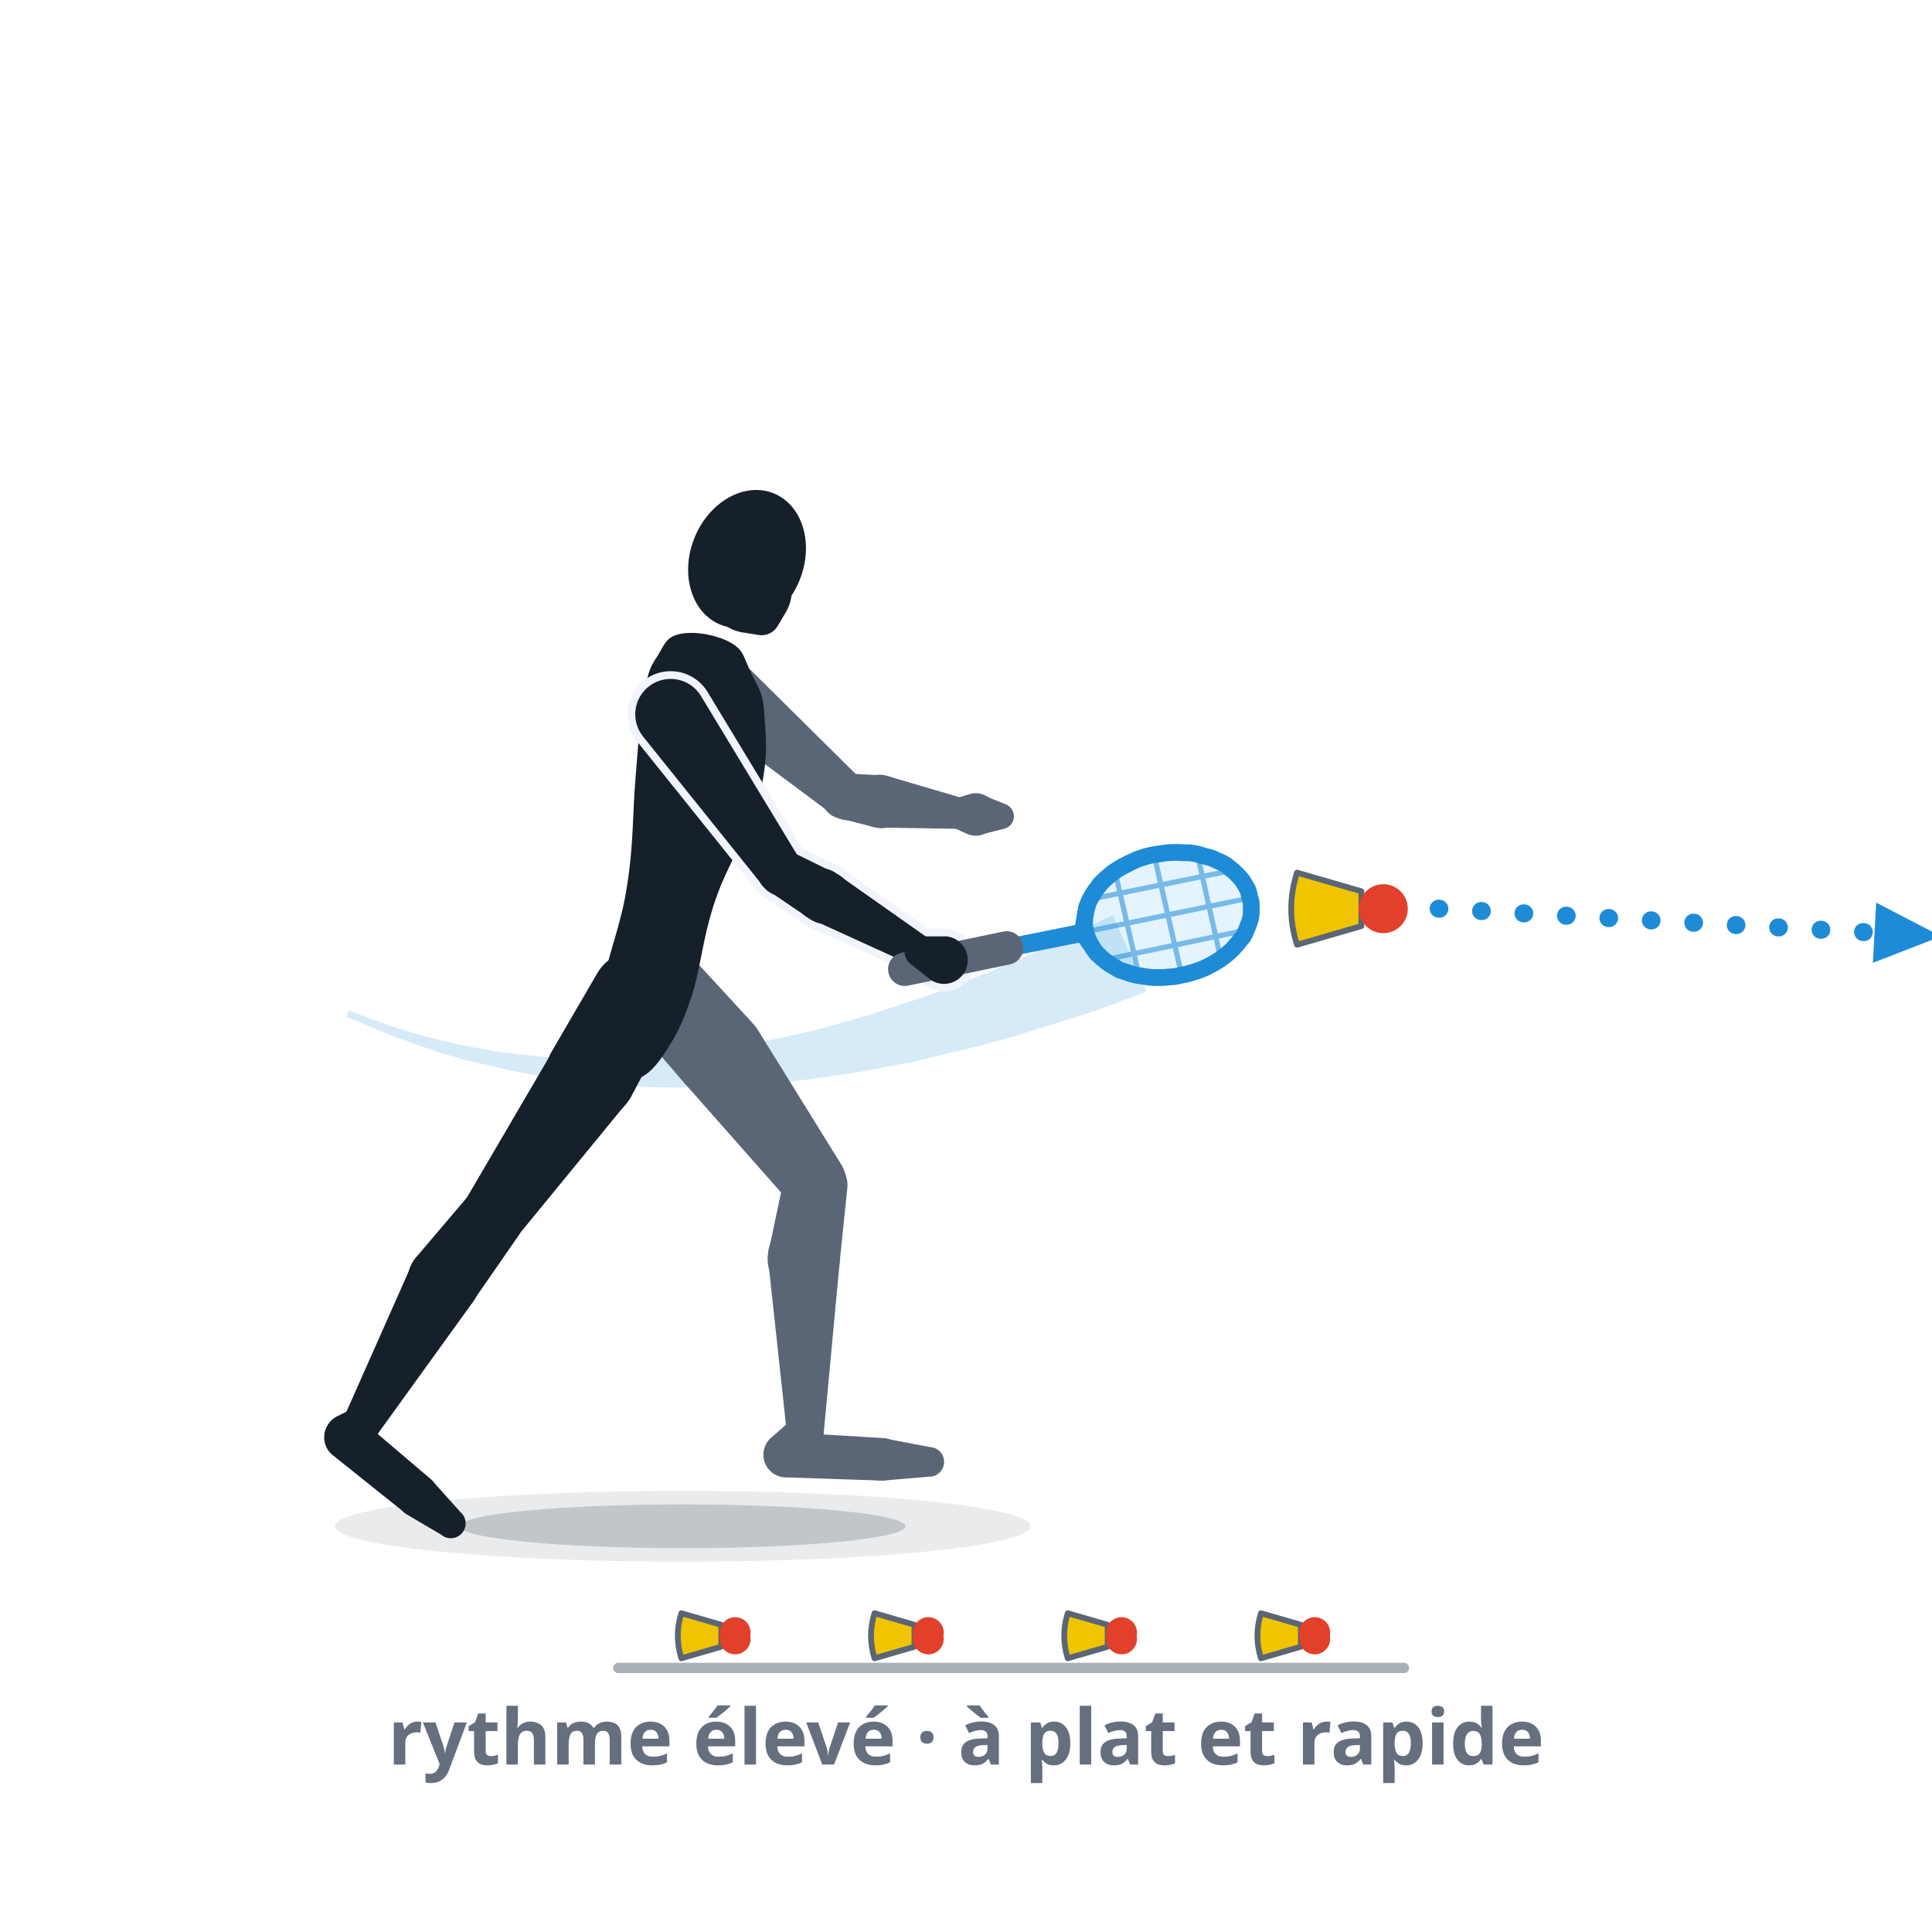
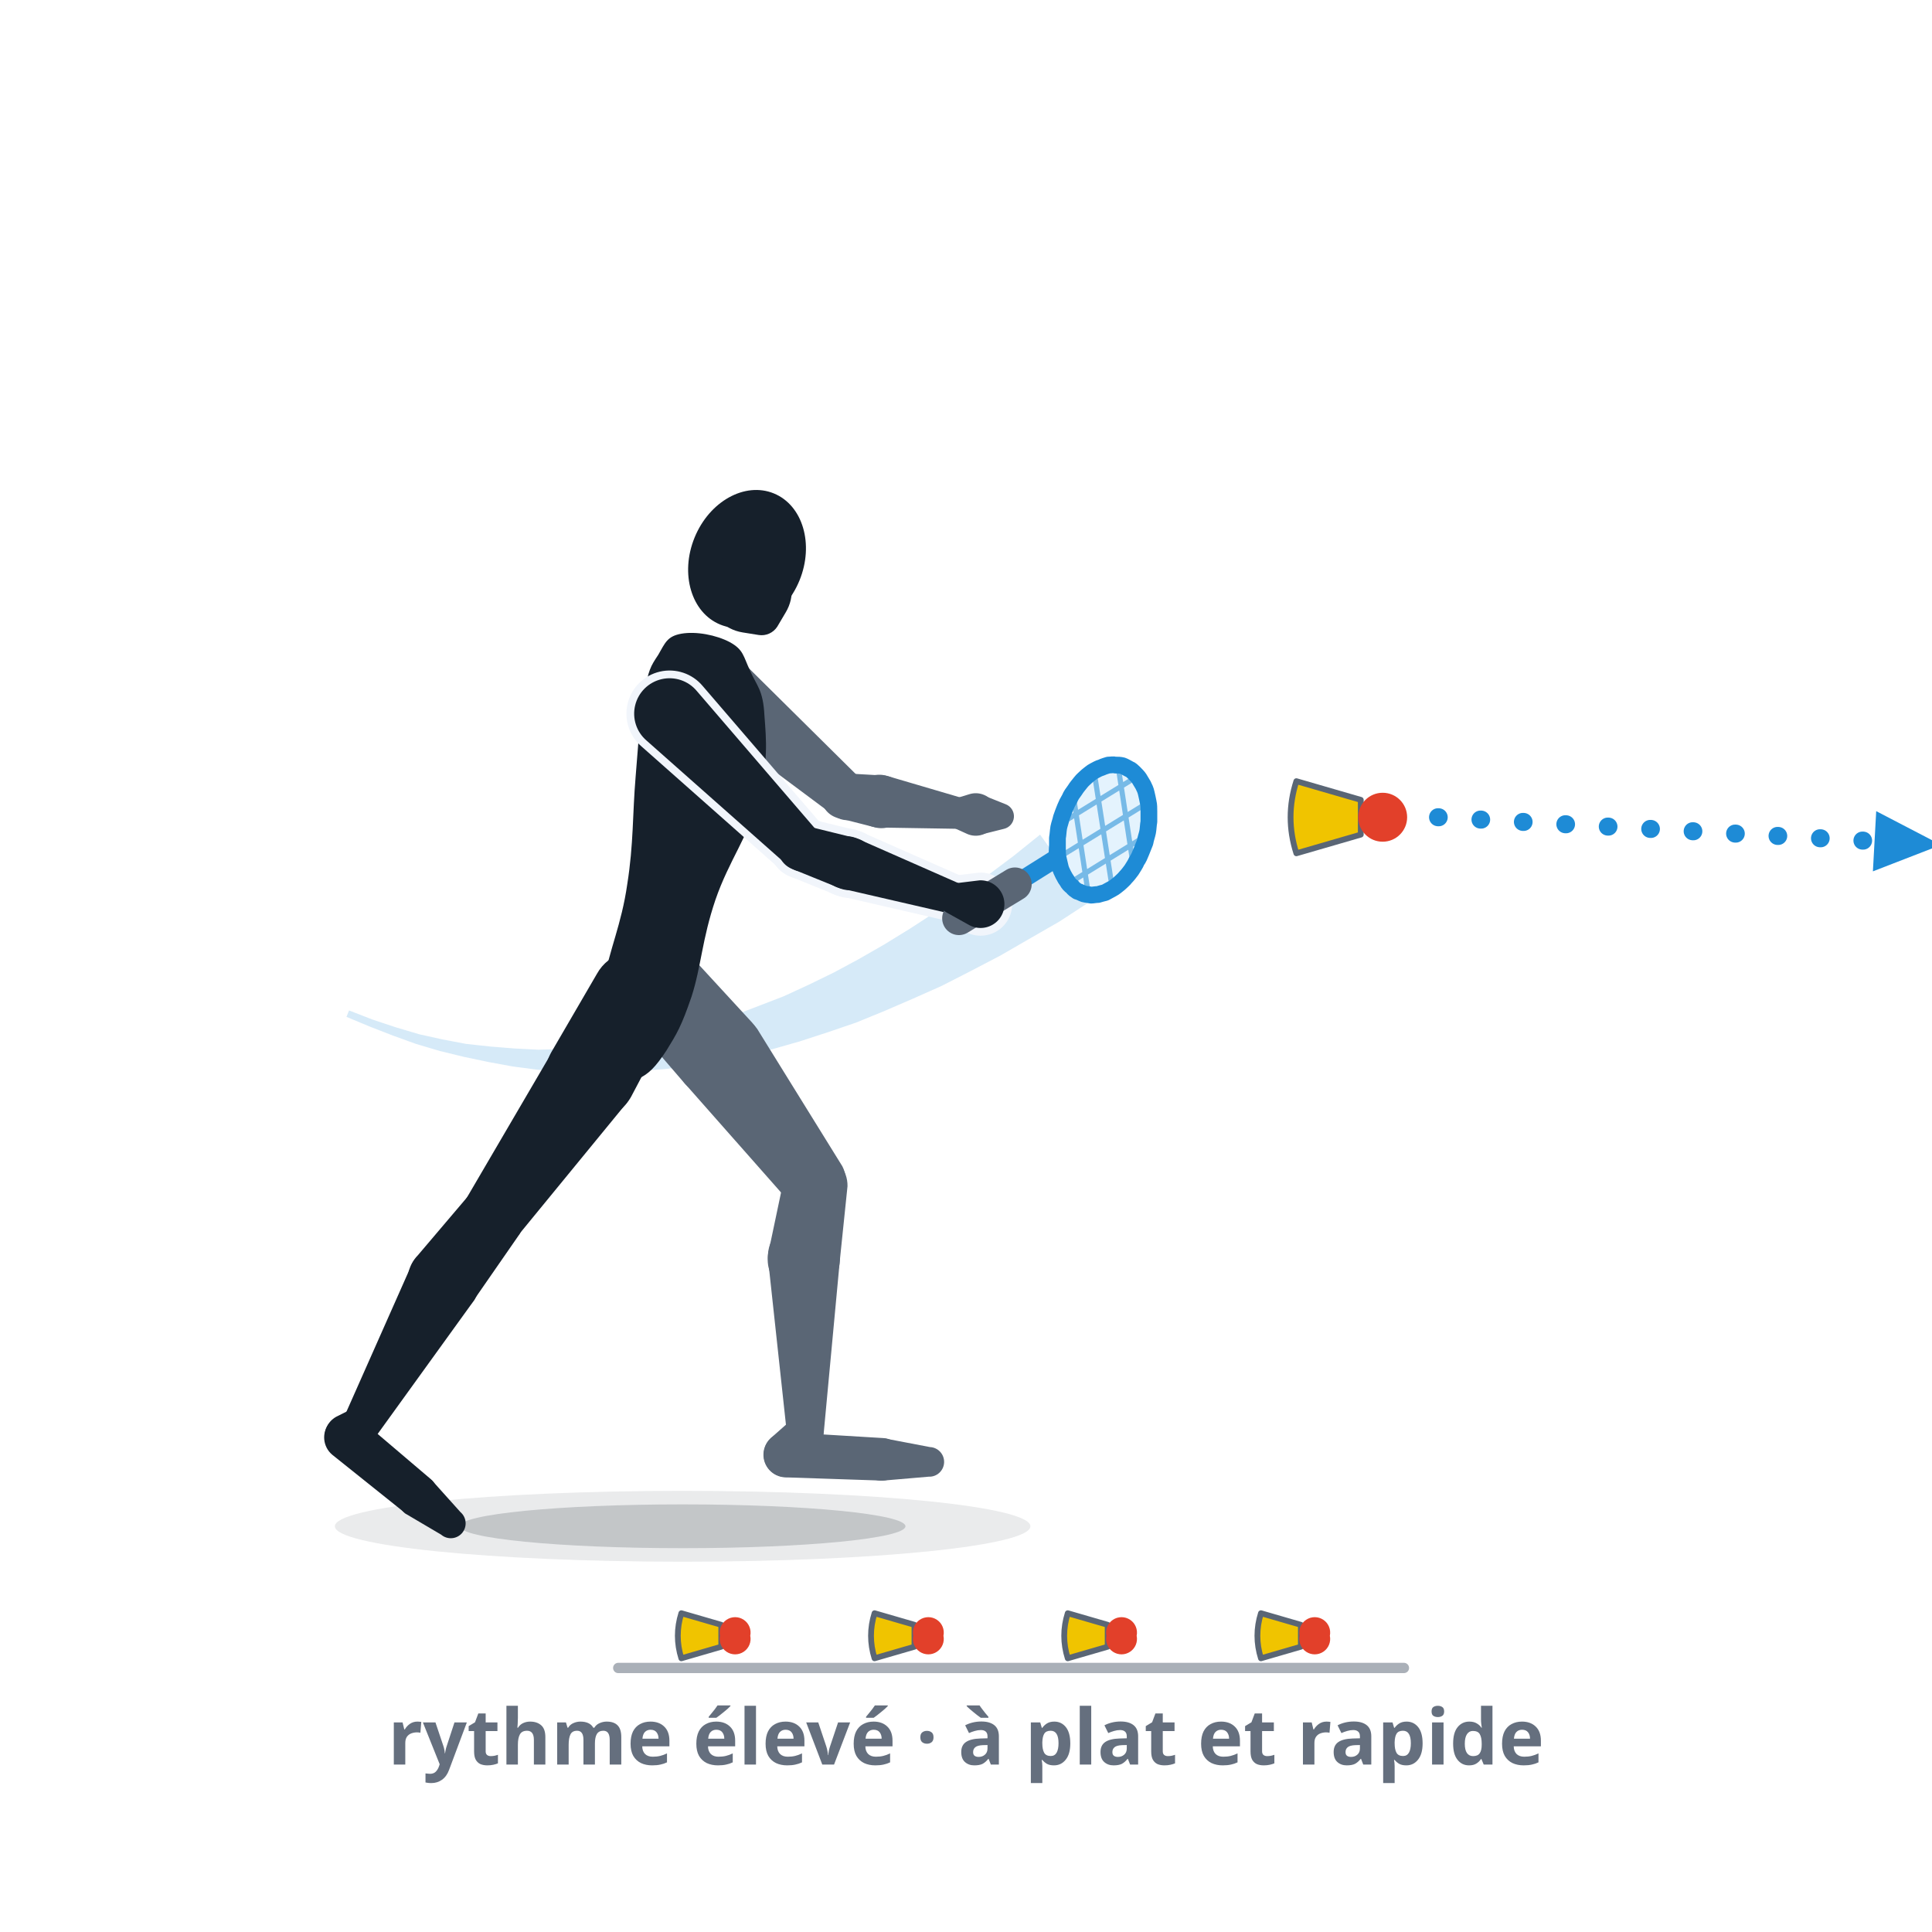
- <svg xmlns="http://www.w3.org/2000/svg" viewBox="0 0 300 300" role="img" data-quelle="figuren" aria-label="Changement de rythme, image 1 : le rythme élevé. Un drive en coup droit appuyé, en fin de geste ; la raquette a parcouru un long chemin, le speeder part à plat et vite. La bande en dessous montre la cadence régulière à laquelle l'adversaire s'habitue.">
+ <svg xmlns="http://www.w3.org/2000/svg" viewBox="0 0 300 300" role="img" data-quelle="figuren" aria-label="Changement de rythme, image 1 : le rythme élevé. Un drive de coup droit appuyé, en fin de geste ; la raquette a parcouru un long chemin, le speeder part à plat et vite. La bande en dessous montre la cadence régulière à laquelle l'adversaire s'habitue.">
  <style>
    .s-k{fill:var(--tinte,#16202b)}
    .s-f{fill:var(--tinte-2,#5a6675)}
    .s-x{fill:var(--flaeche-2,#f1f5fb);stroke:var(--flaeche-2,#f1f5fb);stroke-width:2.4;stroke-linejoin:round}
    .s-rf{fill:var(--primaer,#38a4f1);opacity:.14}
    .s-rs{fill:none;stroke:var(--primaer-dunkel,#1e8bd6);stroke-width:.8;opacity:.55}
    .s-rr{fill:none;stroke:var(--primaer-dunkel,#1e8bd6);stroke-width:2.6;stroke-linejoin:round}
    .s-rh{fill:none;stroke:var(--primaer-dunkel,#1e8bd6);stroke-width:2.1;stroke-linecap:round;stroke-linejoin:round}
    .s-rsch{fill:none;stroke:var(--primaer-dunkel,#1e8bd6);stroke-width:2.8;stroke-linecap:round}
    .s-rg{fill:none;stroke:var(--tinte-2,#5a6675);stroke-width:5.2;stroke-linecap:round}
    .s-korb{fill:var(--speeder-korb,#f0c400);stroke:var(--tinte-2,#5a6675);stroke-width:.9;stroke-linejoin:round}
    .s-kappe{fill:var(--speeder-kappe,#e2402a)}
    .s-sch{fill:var(--schatten-boden,#16202b2e)}
    .s-schw{fill:var(--schatten-boden,#16202b2e);opacity:.5}
    .s-spur{fill:var(--primaer-dunkel,#1e8bd6);opacity:.18}
    .s-bahn{fill:none;stroke:var(--primaer-dunkel,#1e8bd6);stroke-width:2.8;stroke-dasharray:.1 6.5;stroke-linecap:round}
    .s-mk{fill:var(--primaer-dunkel,#1e8bd6)}
    .s-boden{fill:none;stroke:var(--tinte-3,#656f7e);stroke-width:1.6;opacity:.55;stroke-linecap:round}
    .st{fill:var(--tinte-3,#656f7e);font:600 12px/1 system-ui,sans-serif;text-anchor:middle}
  </style>
  <defs>
    <marker id="p018" viewBox="0 0 10 10" markerWidth="4.4" markerHeight="4.4" refX="5" refY="5" orient="auto">
      <path d="M1,1.2 L9.4,5 L1,8.8 Z" class="s-mk" />
    </marker>
  </defs>
  <ellipse class="s-schw" cx="106" cy="237" rx="54" ry="5.5" />
  <ellipse class="s-sch" cx="106" cy="237" rx="34.6" ry="3.4" />
-   <path class="s-spur" d="M53.8,157.9L57.4,159.4L61,160.9L64.7,162.2L68.5,163.5L72.3,164.6L76.2,165.5L80.1,166.4L84.1,167.1L88.2,167.7L92.3,168.2L96.5,168.6L100.8,168.8L105.2,168.9L109.6,168.8L114,168.6L118.6,168.3L123.2,167.9L127.8,167.3L132.6,166.6L137.4,165.7L142.2,164.8L147.1,163.6L152.1,162.4L157.2,161L162.3,159.4L167.5,157.8L172.7,156L178,154L172.8,142.1L167.9,144.5L163.1,146.8L158.4,148.9L153.7,150.9L149,152.7L144.4,154.5L139.8,156L135.3,157.5L130.8,158.8L126.4,160L122,161L117.7,161.9L113.4,162.7L109.1,163.3L104.9,163.8L100.7,164.1L96.6,164.3L92.5,164.4L88.5,164.3L84.5,164.1L80.5,163.7L76.6,163.2L72.8,162.5L69,161.7L65.2,160.7L61.5,159.6L57.8,158.3L54.2,156.9Z" />
+   <path class="s-spur" d="M53.8,157.9L57.4,159.4L61,160.8L64.6,162.1L68.3,163.2L72,164.1L75.8,164.9L79.6,165.6L83.4,166.1L87.3,166.4L91.2,166.5L95.2,166.5L99.2,166.3L103.3,166L107.4,165.5L111.5,164.8L115.7,163.9L120,162.9L124.2,161.7L128.5,160.3L132.9,158.8L137.3,157L141.7,155.1L146.2,153.1L150.7,150.8L155.3,148.4L159.8,145.8L164.5,143.1L169.1,140.1L161.5,129.6L157.4,132.9L153.4,135.9L149.3,138.9L145.3,141.6L141.3,144.2L137.4,146.6L133.4,148.9L129.5,151L125.6,152.9L121.7,154.7L117.8,156.2L113.9,157.7L110.1,158.9L106.3,160L102.5,160.9L98.7,161.7L94.9,162.3L91.1,162.7L87.3,162.9L83.6,163L79.8,162.8L76.1,162.5L72.4,162.1L68.7,161.4L65.1,160.6L61.4,159.5L57.8,158.3L54.2,156.9Z" />
  <g class="s-f">
    <path d="M96.3,156.6L106.2,168.1A7,7 0 1 0 116.8,158.8L106.4,147.5A6.8,6.8 0 0 0 96.3,156.6Z" />
    <path d="M106.3,168.2L122.9,187A5,5 0 0 0 130.8,181.1L117.6,159.8A7,7 0 1 0 106.3,168.2Z" />
    <path d="M121.8,182.7L119.4,194.1A5.6,5.6 0 1 0 130.4,195.8L131.6,184.2A5,5 0 0 0 121.8,182.7Z" />
    <path d="M119.3,195.9L122.2,222.7A2.9,2.9 0 0 0 127.9,222.6L130.4,195.8A5.6,5.6 0 1 0 119.3,195.9Z" />
    <path d="M123.2,220.2L119.7,223.3A3.5,3.5 0 1 0 125,227.8L127.5,223.9A2.9,2.9 0 0 0 123.2,220.2Z" />
    <path d="M121.9,229.4L136.8,229.9A3.3,3.3 0 0 0 137.1,223.3L122.2,222.4A3.5,3.5 0 1 0 121.9,229.4Z" />
    <path d="M137.2,229.9L144.2,229.3A2.3,2.3 0 0 0 144.4,224.7L137.6,223.4A3.3,3.3 0 1 0 137.2,229.9Z" />
  </g>
  <g class="s-f">
    <path d="M106.9,109.8L129.3,126.5A3.5,3.5 0 0 0 133.9,121.2L114,101.5A5.5,5.5 0 1 0 106.9,109.8Z" />
    <path d="M130.5,127.1L135.6,128.4A4.1,4.1 0 1 0 136.8,120.4L131.5,120.1A3.5,3.5 0 0 0 130.5,127.1Z" />
    <path d="M136.6,128.5L148.9,128.7A2.4,2.4 0 0 0 149.7,124L137.8,120.5A4.1,4.1 0 1 0 136.6,128.5Z" />
  </g>
  <g class="s-f">
    <path d="M148,128.5L150.2,129.5A3.3,3.3 0 1 0 150.6,123.3L148.3,124A2.4,2.4 0 0 0 148,128.5Z" />
    <path d="M152.3,129.6L155.9,128.7A2,2 0 0 0 156.2,124.9L152.7,123.5A3.2,3.2 0 1 0 152.3,129.6Z" />
  </g>
  <g class="s-k">
    <path d="M113.3,99.7C115.5,100.9 115.4,101.9 116.5,104.2C117.5,106.5 118.5,107.1 118.7,111.1C119,115.1 119.3,118.2 117.8,124C116.3,129.7 113.2,133.6 111.1,139.7C109,145.9 108.9,150 107.4,154.7C105.8,159.4 105.1,160.5 103.5,163.1C101.8,165.7 100.7,166.8 99.1,167.5C97.6,168.3 96.7,168.2 95.6,166.9C94.5,165.7 93.9,164.3 93.6,161.4C93.3,158.4 93.1,157.1 93.8,152.3C94.6,147.5 96.5,143.6 97.4,137.3C98.4,131 98.2,126.5 98.7,120.6C99.2,114.7 99.3,111.6 100,107.8C100.7,104 101,103.5 102.2,101.7C103.3,99.8 103.6,98.8 105.8,98.4C108.1,98 111.2,98.6 113.3,99.7Z" />
    <path d="M92.7,151.2L85.6,163.4A7,7 0 1 0 98,170.3L104.6,157.8A6.8,6.8 0 0 0 92.7,151.2Z" />
    <path d="M85.7,163.4L72.3,186.3A5,5 0 0 0 80.4,191.9L97.2,171.4A7,7 0 1 0 85.7,163.4Z" />
    <path d="M72.8,185.6L64.9,194.9A5.6,5.6 0 1 0 73.7,201.7L80.7,191.6A5,5 0 0 0 72.8,185.6Z" />
    <path d="M64,196.2L53.4,220.1A2.9,2.9 0 0 0 58.4,223L73.7,201.8A5.6,5.6 0 1 0 64,196.2Z" />
    <path d="M54.8,218.7L52.2,220A3.5,3.5 0 1 0 56.6,225.3L58.3,223A2.9,2.9 0 0 0 54.8,218.7Z" />
    <path d="M51.6,225.9L62.6,234.7A3.3,3.3 0 0 0 66.8,229.6L56.1,220.5A3.5,3.5 0 1 0 51.6,225.9Z" />
    <path d="M62.9,235L68.5,238.3A2.3,2.3 0 0 0 71.5,234.8L67.1,229.9A3.3,3.3 0 1 0 62.9,235Z" />
  </g>
  <g class="s-k">
    <ellipse cx="116" cy="86.8" rx="8.8" ry="11" transform="rotate(22.2 116 86.8)" />
    <path d="M115.3,98.2L117.8,98.6A2.9,2.9 0 0 0 120.7,97.3L122,95.1A6.6,6.6 0 1 0 115.3,98.2Z" />
  </g>
  <g class="s-x">
-     <path d="M99.8,114.3L118.5,137.6A3.5,3.5 0 0 0 124.3,133.6L108.8,108A5.5,5.5 0 1 0 99.8,114.3Z" />
-     <path d="M119.3,138.3L125.5,142.5A4.1,4.1 0 1 0 129.5,135.5L122.8,132.2A3.5,3.5 0 0 0 119.3,138.3Z" />
-     <path d="M126.1,142.8L141.9,150A2.4,2.4 0 0 0 144.3,145.8L130.1,135.8A4.1,4.1 0 1 0 126.1,142.8Z" />
-     <path d="M141.4,149.7L144.6,152.2A3.7,3.7 0 1 0 147,145.4L142.9,145.4A2.4,2.4 0 0 0 141.4,149.7Z" />
+     <path d="M100.4,115L122.2,134.3A3.5,3.5 0 0 0 127.2,129.4L108.2,107.3A5.5,5.5 0 1 0 100.4,115Z" />
+     <path d="M123.2,135L130.1,137.8A4.1,4.1 0 1 0 132.7,130.1L125.4,128.3A3.5,3.5 0 0 0 123.2,135Z" />
+     <path d="M130.8,138L147.7,141.9A2.4,2.4 0 0 0 149.2,137.3L133.3,130.3A4.1,4.1 0 1 0 130.8,138Z" />
+     <path d="M147,141.7L150.6,143.7A3.7,3.7 0 1 0 152.1,136.7L148,137.2A2.4,2.4 0 0 0 147,141.7Z" />
  </g>
  <g class="s-k">
-     <path d="M99.8,114.3L118.5,137.6A3.5,3.5 0 0 0 124.3,133.6L108.8,108A5.5,5.5 0 1 0 99.8,114.3Z" />
-     <path d="M119.3,138.3L125.5,142.5A4.1,4.1 0 1 0 129.5,135.5L122.8,132.2A3.5,3.5 0 0 0 119.3,138.3Z" />
-     <path d="M126.1,142.8L141.9,150A2.4,2.4 0 0 0 144.3,145.8L130.1,135.8A4.1,4.1 0 1 0 126.1,142.8Z" />
+     <path d="M100.4,115L122.2,134.3A3.5,3.5 0 0 0 127.2,129.4L108.2,107.3A5.5,5.5 0 1 0 100.4,115Z" />
+     <path d="M123.2,135L130.1,137.8A4.1,4.1 0 1 0 132.7,130.1L125.4,128.3A3.5,3.5 0 0 0 123.2,135Z" />
+     <path d="M130.8,138L147.7,141.9A2.4,2.4 0 0 0 149.2,137.3L133.3,130.3A4.1,4.1 0 1 0 130.8,138Z" />
  </g>
-   <path class="s-rf" d="M194.1,139.5C194.3,139.9 194.3,140.4 194.3,141C194.3,141.5 194.3,142 194.2,142.5C194.1,143 193.9,143.5 193.7,144C193.5,144.5 193.3,145 193,145.5C192.6,145.9 192.3,146.4 191.9,146.8C191.5,147.3 191.1,147.7 190.6,148.1C190.1,148.5 189.6,148.9 189.1,149.2C188.5,149.6 187.9,149.9 187.3,150.2C186.7,150.5 186.1,150.7 185.5,150.9C184.8,151.1 184.2,151.3 183.5,151.4C182.8,151.6 182.1,151.7 181.5,151.7C180.8,151.8 180.1,151.8 179.4,151.8C178.8,151.8 178.1,151.7 177.5,151.6C176.8,151.5 176.2,151.4 175.6,151.2C175,151 174.4,150.8 173.8,150.6C173.3,150.3 172.8,150 172.3,149.7C171.8,149.4 171.4,149 171,148.7C170.6,148.3 170.2,147.9 169.9,147.5C169.6,147 169.3,146.6 169.1,146.1C168.9,145.7 168.7,145.2 168.6,144.7C168.5,144.2 168.4,143.7 168.4,143.2C168.4,142.7 168.5,142.2 168.6,141.7C168.7,141.2 168.8,140.7 169,140.2C169.2,139.7 169.5,139.2 169.8,138.7C170.1,138.2 170.5,137.8 170.8,137.3C171.2,136.9 171.7,136.4 172.2,136C172.6,135.6 173.1,135.3 173.7,134.9C174.2,134.6 174.8,134.3 175.4,134C176,133.7 176.6,133.4 177.3,133.2C177.9,133 178.6,132.8 179.3,132.7C179.9,132.6 180.6,132.5 181.3,132.4C182,132.4 182.6,132.3 183.3,132.4C184,132.4 184.6,132.4 185.3,132.5C185.9,132.6 186.6,132.8 187.2,133C187.8,133.1 188.4,133.3 188.9,133.6C189.5,133.8 190,134.1 190.5,134.4C190.9,134.8 191.4,135.1 191.8,135.5C192.2,135.9 192.6,136.3 192.9,136.7C193.2,137.1 193.4,137.6 193.7,138C193.9,138.5 194,139 194.1,139.5Z" />
-   <path class="s-rs" d="M170,139.5L190.6,135.3M169.5,144.5L193.3,139.6M172.2,148.9L192.7,144.6M173.3,136L176.7,150.8M179.4,133.6L183.3,150.6M186.1,133.4L189.4,148.2" />
-   <path class="s-rh" d="M168.5,140.8L167.8,144.9L170.2,148.3" />
-   <path class="s-rsch" d="M156.3,147.2L167.8,144.9" />
-   <path class="s-rr" d="M194.1,139.5C194.3,139.9 194.3,140.4 194.3,141C194.3,141.5 194.3,142 194.2,142.5C194.1,143 193.9,143.5 193.7,144C193.5,144.5 193.3,145 193,145.5C192.6,145.9 192.3,146.4 191.9,146.8C191.5,147.3 191.1,147.7 190.6,148.1C190.1,148.5 189.6,148.9 189.1,149.2C188.5,149.6 187.9,149.9 187.3,150.2C186.7,150.5 186.1,150.7 185.5,150.9C184.8,151.1 184.2,151.3 183.5,151.4C182.8,151.6 182.1,151.7 181.5,151.7C180.8,151.8 180.1,151.8 179.4,151.8C178.8,151.8 178.1,151.7 177.5,151.6C176.8,151.5 176.2,151.4 175.6,151.2C175,151 174.4,150.8 173.8,150.6C173.3,150.3 172.8,150 172.3,149.7C171.8,149.4 171.4,149 171,148.7C170.6,148.3 170.2,147.9 169.9,147.5C169.6,147 169.3,146.6 169.1,146.1C168.9,145.7 168.7,145.2 168.6,144.7C168.5,144.2 168.4,143.7 168.4,143.2C168.4,142.7 168.5,142.2 168.6,141.7C168.7,141.2 168.8,140.7 169,140.2C169.2,139.7 169.5,139.2 169.8,138.7C170.1,138.2 170.5,137.8 170.8,137.3C171.2,136.9 171.7,136.4 172.2,136C172.6,135.6 173.1,135.3 173.7,134.9C174.2,134.6 174.8,134.3 175.4,134C176,133.7 176.6,133.4 177.3,133.2C177.9,133 178.6,132.8 179.3,132.7C179.9,132.6 180.6,132.5 181.3,132.4C182,132.4 182.6,132.3 183.3,132.4C184,132.4 184.6,132.4 185.3,132.5C185.9,132.6 186.6,132.8 187.2,133C187.8,133.1 188.4,133.3 188.9,133.6C189.5,133.8 190,134.1 190.5,134.4C190.9,134.8 191.4,135.1 191.8,135.5C192.2,135.9 192.6,136.3 192.9,136.7C193.2,137.1 193.4,137.6 193.7,138C193.9,138.5 194,139 194.1,139.5Z" />
-   <path class="s-rg" d="M140.5,150.5L156.3,147.2" />
+   <path class="s-rf" d="M178.3,124.6C178.4,125 178.4,125.5 178.4,126C178.4,126.5 178.4,127.1 178.4,127.6C178.3,128.1 178.3,128.7 178.2,129.2C178.1,129.7 177.9,130.2 177.8,130.8C177.6,131.3 177.4,131.8 177.2,132.3C177,132.8 176.8,133.3 176.5,133.7C176.3,134.2 176,134.6 175.7,135.1C175.4,135.5 175.1,135.9 174.8,136.2C174.5,136.6 174.1,136.9 173.8,137.2C173.4,137.5 173.1,137.8 172.7,138C172.3,138.2 172,138.4 171.6,138.6C171.2,138.7 170.8,138.8 170.5,138.9C170.1,138.9 169.7,139 169.4,139C169,138.9 168.7,138.9 168.3,138.8C168,138.7 167.7,138.5 167.3,138.4C167,138.2 166.7,138 166.5,137.7C166.2,137.5 165.9,137.2 165.7,136.8C165.5,136.5 165.3,136.2 165.1,135.8C164.9,135.4 164.7,135 164.6,134.5C164.5,134.1 164.4,133.6 164.3,133.2C164.2,132.7 164.2,132.2 164.2,131.7C164.2,131.2 164.2,130.6 164.2,130.1C164.3,129.6 164.3,129.1 164.4,128.5C164.5,128 164.7,127.5 164.8,127C165,126.4 165.2,125.9 165.4,125.4C165.6,124.9 165.8,124.5 166.1,124C166.3,123.5 166.6,123.1 166.9,122.7C167.2,122.2 167.5,121.9 167.8,121.5C168.1,121.1 168.5,120.8 168.8,120.5C169.2,120.2 169.5,119.9 169.9,119.7C170.3,119.5 170.6,119.3 171,119.2C171.4,119 171.8,118.9 172.1,118.8C172.5,118.8 172.9,118.7 173.2,118.8C173.6,118.8 173.9,118.8 174.3,118.9C174.6,119 174.9,119.2 175.3,119.4C175.6,119.5 175.9,119.8 176.1,120C176.4,120.3 176.7,120.6 176.9,120.9C177.1,121.2 177.3,121.6 177.5,121.9C177.7,122.3 177.9,122.7 178,123.2C178.1,123.6 178.2,124.1 178.3,124.6Z" />
+   <path class="s-rs" d="M165,127.7L176.2,120.8M164.8,132.9L177.8,124.9M166.4,136.9L177.6,130M166.7,123.8L168.9,138.2M170,120.5L172.6,137.2M173.7,119.5L175.9,133.9" />
+   <path class="s-rh" d="M164.2,129.2L163.8,133.4L165.3,136.6" />
+   <path class="s-rsch" d="M157.6,137.3L163.8,133.4" />
+   <path class="s-rr" d="M178.3,124.6C178.4,125 178.4,125.5 178.4,126C178.4,126.5 178.4,127.1 178.4,127.6C178.3,128.1 178.3,128.7 178.2,129.2C178.1,129.7 177.9,130.2 177.8,130.8C177.6,131.3 177.4,131.8 177.2,132.3C177,132.8 176.8,133.3 176.5,133.7C176.3,134.2 176,134.6 175.7,135.1C175.4,135.5 175.1,135.9 174.8,136.2C174.5,136.6 174.1,136.9 173.8,137.2C173.4,137.5 173.1,137.8 172.7,138C172.3,138.2 172,138.4 171.6,138.6C171.2,138.7 170.8,138.8 170.5,138.9C170.1,138.9 169.7,139 169.4,139C169,138.9 168.7,138.9 168.3,138.8C168,138.7 167.7,138.5 167.3,138.4C167,138.2 166.7,138 166.5,137.7C166.2,137.5 165.9,137.2 165.7,136.8C165.5,136.5 165.3,136.2 165.1,135.8C164.9,135.4 164.7,135 164.6,134.5C164.5,134.1 164.4,133.6 164.3,133.2C164.2,132.7 164.2,132.2 164.2,131.7C164.2,131.2 164.2,130.6 164.2,130.1C164.3,129.6 164.3,129.1 164.4,128.5C164.5,128 164.7,127.5 164.8,127C165,126.4 165.2,125.9 165.4,125.4C165.6,124.9 165.8,124.5 166.1,124C166.3,123.5 166.6,123.1 166.9,122.7C167.2,122.2 167.5,121.9 167.8,121.5C168.1,121.1 168.5,120.8 168.8,120.5C169.2,120.2 169.5,119.9 169.9,119.7C170.3,119.5 170.6,119.3 171,119.2C171.4,119 171.8,118.9 172.1,118.8C172.5,118.8 172.9,118.7 173.2,118.8C173.6,118.8 173.9,118.8 174.3,118.9C174.6,119 174.9,119.2 175.3,119.4C175.6,119.5 175.9,119.8 176.1,120C176.4,120.3 176.7,120.6 176.9,120.9C177.1,121.2 177.3,121.6 177.5,121.9C177.7,122.3 177.9,122.7 178,123.2C178.1,123.6 178.2,124.1 178.3,124.6Z" />
+   <path class="s-rg" d="M148.9,142.6L157.6,137.3" />
  <g class="s-k">
-     <path d="M141.4,149.7L144.6,152.2A3.7,3.7 0 1 0 147,145.4L142.9,145.4A2.4,2.4 0 0 0 141.4,149.7Z" />
+     <path d="M147,141.7L150.6,143.7A3.7,3.7 0 1 0 152.1,136.7L148,137.2A2.4,2.4 0 0 0 147,141.7Z" />
  </g>
-   <path class="s-korb" d="M211.4,143.8L201.4,146.7Q199.6,141.1 201.4,135.5L211.4,138.4Z" />
-   <path class="s-kappe" d="M211,141.1a3.8,3.8 0 1 0 7.6,0a3.8,3.8 0 1 0 -7.6,0Z" />
-   <path class="s-bahn" d="M223.4,141.1 L296,145.1" marker-end="url(#p018)" />
+   <path class="s-korb" d="M211.3,129.6L201.3,132.5Q199.5,126.9 201.3,121.3L211.3,124.2Z" />
+   <path class="s-kappe" d="M210.9,126.9a3.8,3.8 0 1 0 7.6,0a3.8,3.8 0 1 0 -7.6,0Z" />
+   <path class="s-bahn" d="M223.3,126.9 L296,130.9" marker-end="url(#p018)" />
  <path class="s-boden" d="M96,259L218,259" />
  <path class="s-korb" d="M112,255.7L105.8,257.5Q104.7,254 105.8,250.5L112,252.3Z" />
  <path class="s-kappe" d="M111.8,254a2.4,2.4 0 1 0 4.7,0a2.4,2.4 0 1 0 -4.7,0Z" />
  <path class="s-korb" d="M142,255.7L135.8,257.5Q134.7,254 135.8,250.5L142,252.3Z" />
  <path class="s-kappe" d="M141.8,254a2.4,2.4 0 1 0 4.7,0a2.4,2.4 0 1 0 -4.7,0Z" />
  <path class="s-korb" d="M172,255.7L165.8,257.5Q164.7,254 165.8,250.5L172,252.3Z" />
  <path class="s-kappe" d="M171.8,254a2.4,2.4 0 1 0 4.7,0a2.4,2.4 0 1 0 -4.7,0Z" />
  <path class="s-korb" d="M202,255.7L195.8,257.5Q194.7,254 195.8,250.5L202,252.3Z" />
  <path class="s-kappe" d="M201.8,254a2.4,2.4 0 1 0 4.7,0a2.4,2.4 0 1 0 -4.7,0Z" />
  <text class="st" x="150" y="274">rythme élevé · à plat et rapide</text>
</svg>
